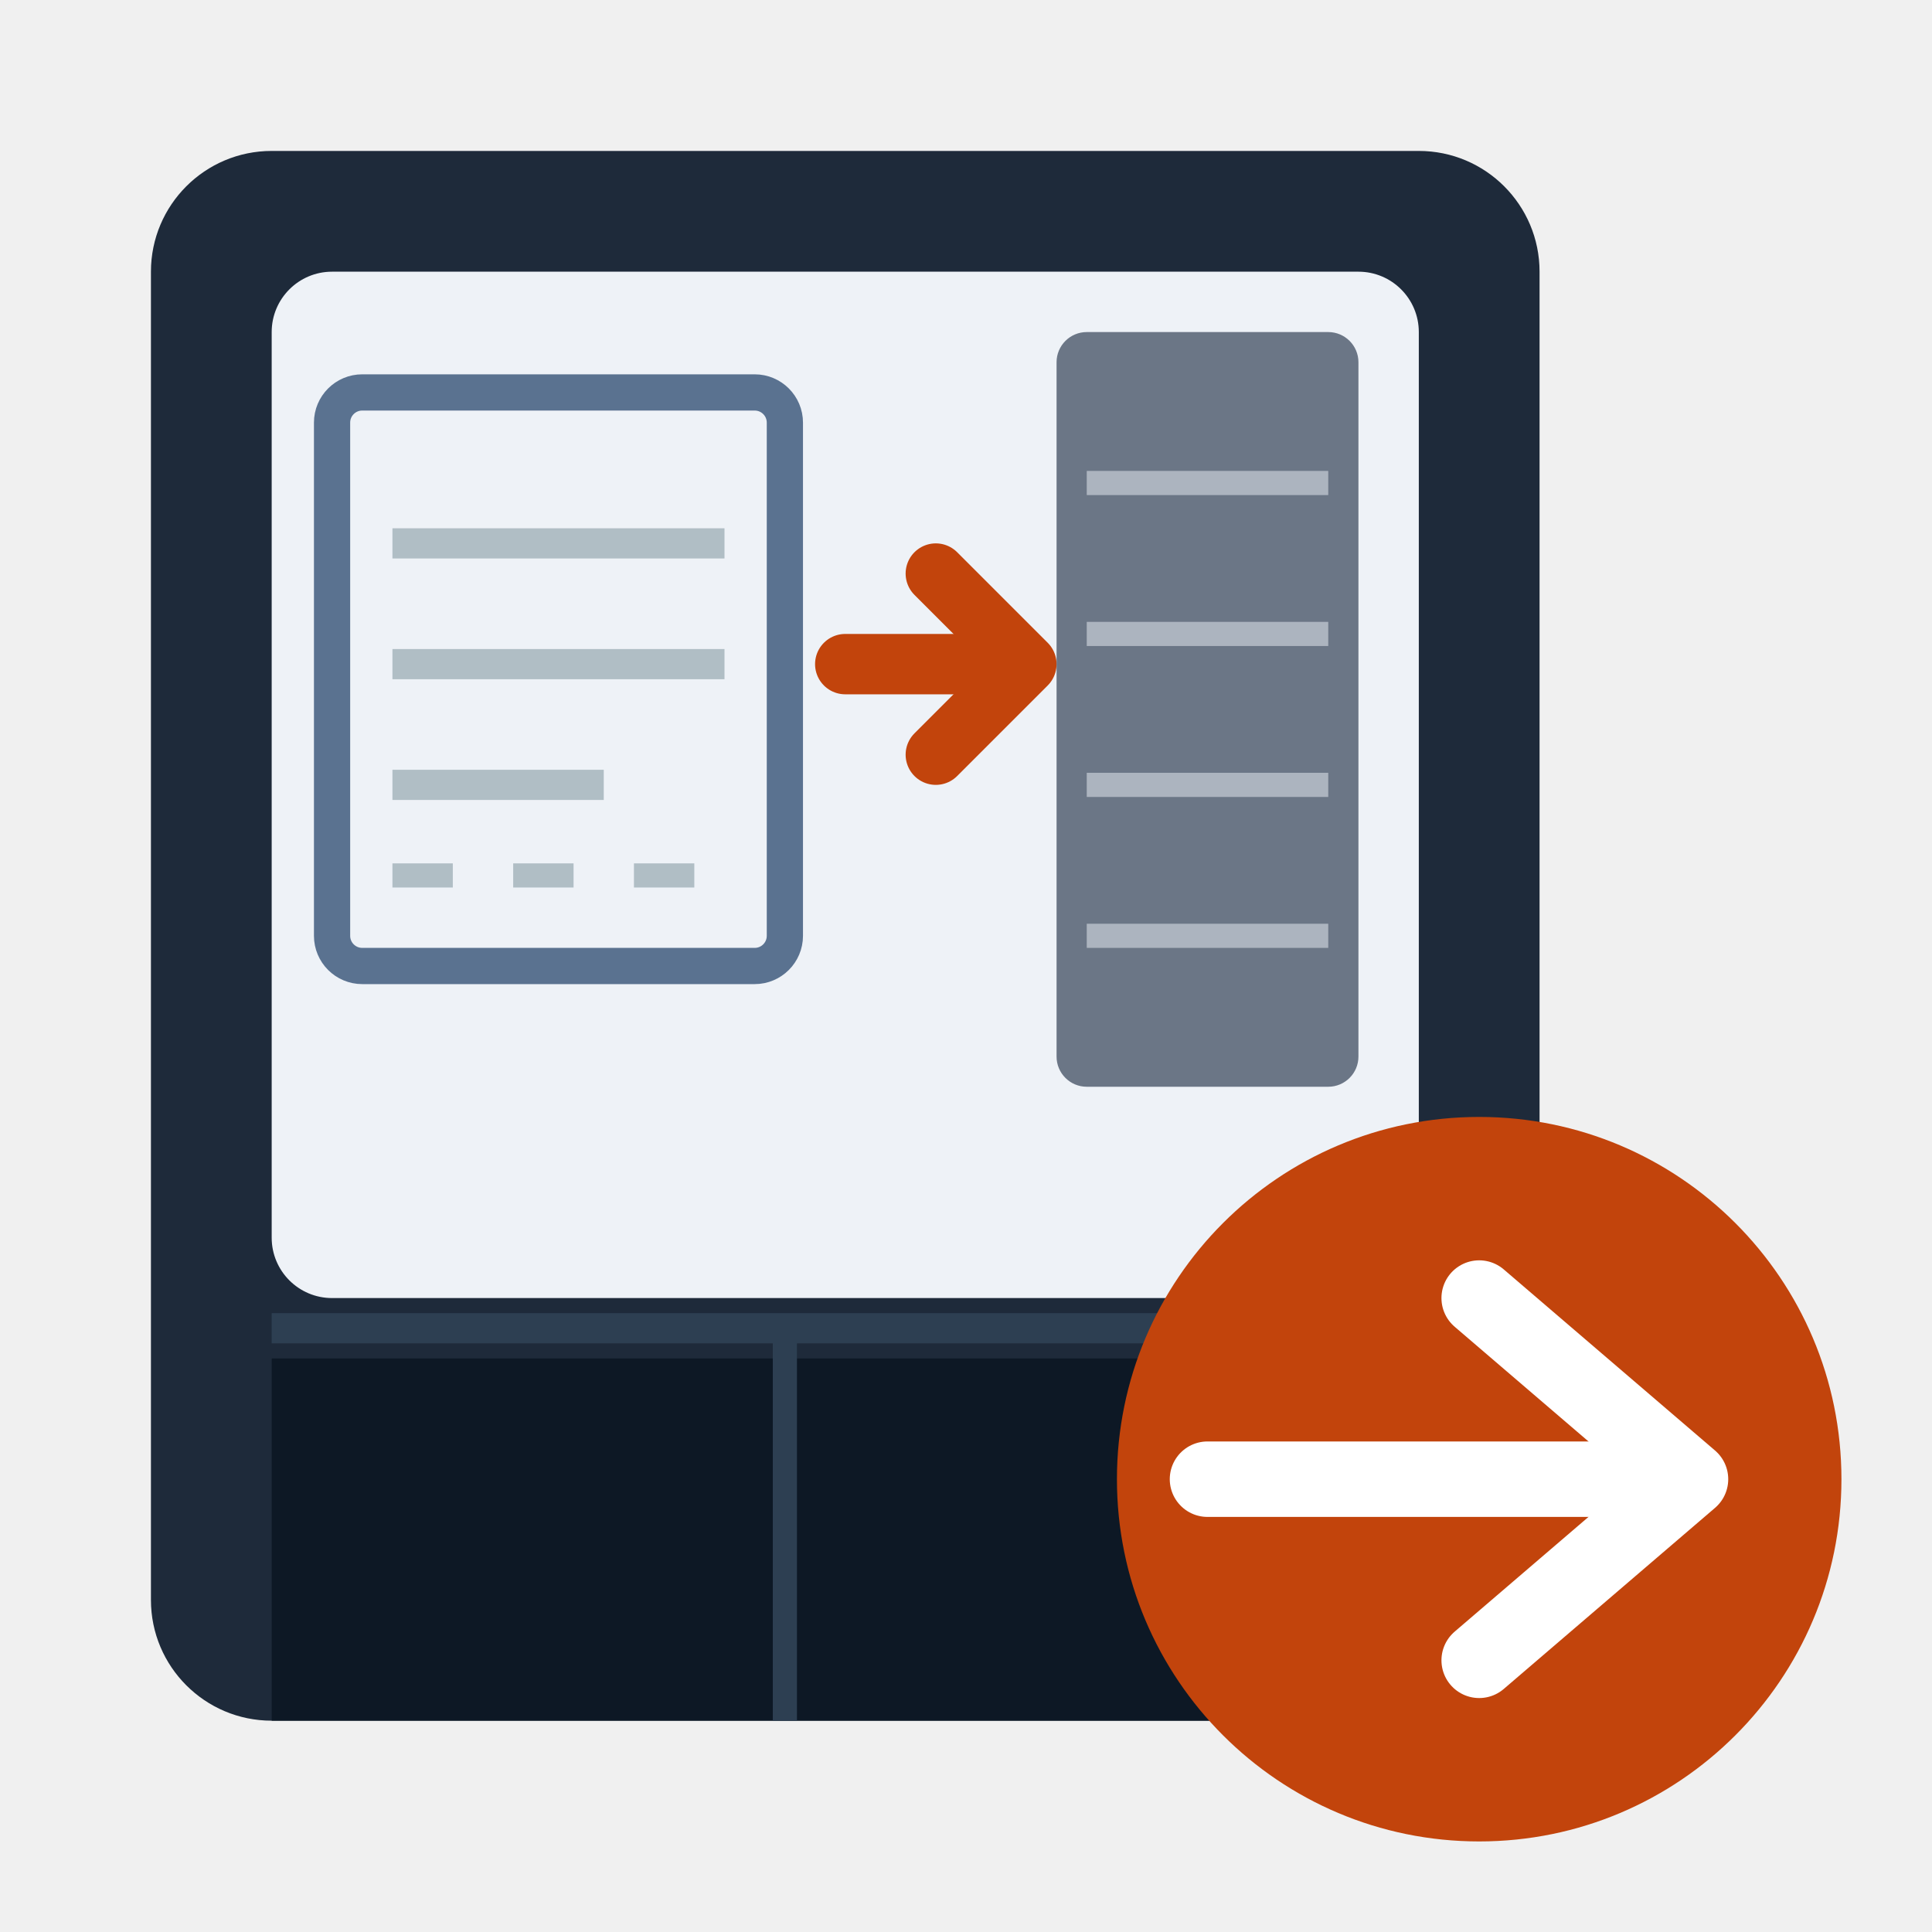
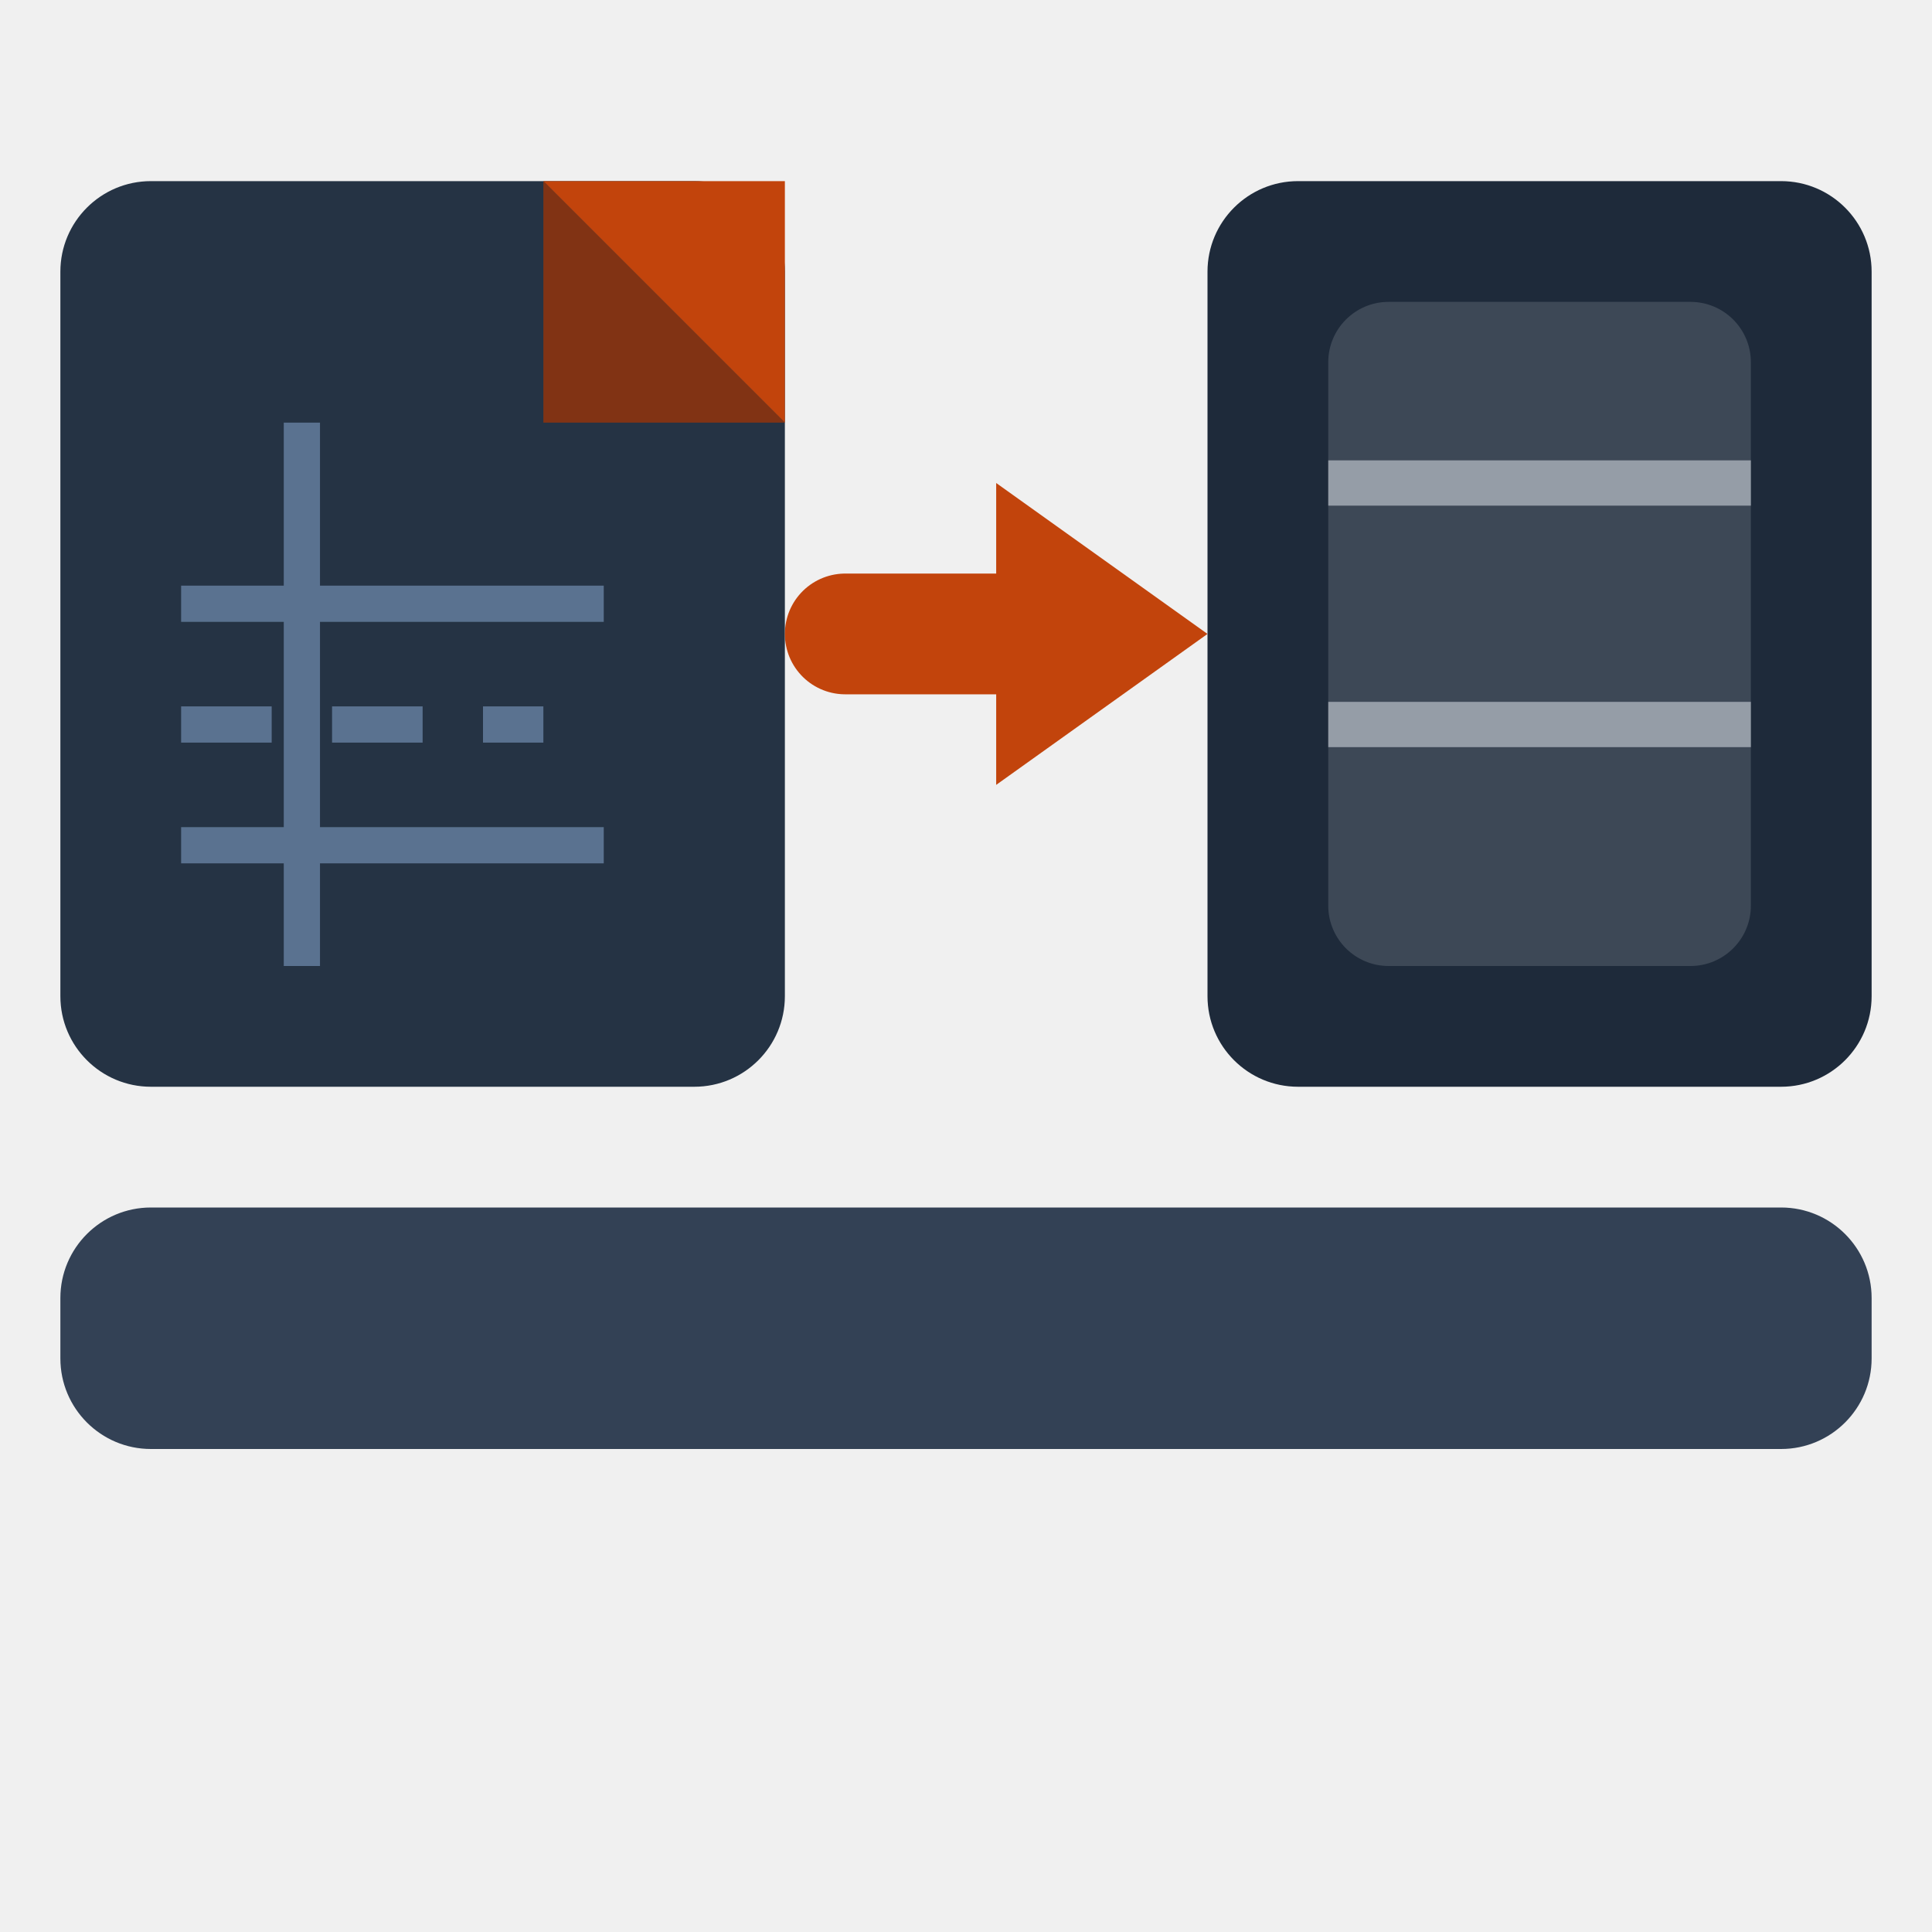
<svg xmlns="http://www.w3.org/2000/svg" viewBox="0 0 64 64">
-   <rect x="5" y="5" width="46" height="52" rx="4" fill="#1E2A3A" />
-   <rect x="9" y="9" width="38" height="34" rx="2" fill="#EEF2F7" />
-   <rect x="11" y="13" width="15" height="19" rx="1" fill="none" stroke="#5A7290" stroke-width="1.2" />
-   <line x1="13" y1="18" x2="24" y2="18" stroke="#B0BEC5" stroke-width="1" />
-   <line x1="13" y1="22" x2="24" y2="22" stroke="#B0BEC5" stroke-width="1" />
-   <line x1="13" y1="26" x2="20" y2="26" stroke="#B0BEC5" stroke-width="1" />
-   <line x1="13" y1="29" x2="24" y2="29" stroke="#B0BEC5" stroke-width="0.8" stroke-dasharray="2,2" />
-   <line x1="28" y1="22" x2="33" y2="22" stroke="#C2440C" stroke-width="2" stroke-linecap="round" />
-   <polyline points="31,19 34,22 31,25" stroke="#C2440C" stroke-width="2" stroke-linecap="round" stroke-linejoin="round" fill="none" />
-   <rect x="35" y="11" width="10" height="25" rx="1" fill="#334155" opacity="0.7" />
-   <line x1="36" y1="16" x2="44" y2="16" stroke="#EEF2F7" stroke-width="0.8" opacity="0.5" />
-   <line x1="36" y1="21" x2="44" y2="21" stroke="#EEF2F7" stroke-width="0.8" opacity="0.5" />
-   <line x1="36" y1="26" x2="44" y2="26" stroke="#EEF2F7" stroke-width="0.8" opacity="0.5" />
-   <line x1="36" y1="31" x2="44" y2="31" stroke="#EEF2F7" stroke-width="0.8" opacity="0.5" />
-   <line x1="9" y1="44" x2="47" y2="44" stroke="#2D3F52" stroke-width="1" />
-   <rect x="9" y="45" width="38" height="12" fill="#0D1825" />
-   <line x1="26" y1="44" x2="26" y2="57" stroke="#2D3F52" stroke-width="0.8" />
-   <circle cx="49" cy="49" r="12" fill="#C2440C" />
-   <line x1="40" y1="49" x2="53" y2="49" stroke="white" stroke-width="2.5" stroke-linecap="round" />
-   <polyline points="49,43 56,49 49,55" stroke="white" stroke-width="2.5" stroke-linecap="round" stroke-linejoin="round" fill="none" />
+   <rect x="2" y="6" width="24" height="30" rx="3" fill="#253344" />
+   <polygon points="18,6 26,6 26,14" fill="#C2440C" />
+   <polygon points="18,6 26,14 18,14" fill="#A83300" opacity="0.7" />
+   <line x1="6" y1="20" x2="20" y2="20" stroke="#5A7290" stroke-width="1.2" />
+   <line x1="6" y1="24" x2="18" y2="24" stroke="#5A7290" stroke-width="1.2" stroke-dasharray="3,2" />
+   <line x1="6" y1="28" x2="20" y2="28" stroke="#5A7290" stroke-width="1.2" />
+   <line x1="10" y1="14" x2="10" y2="32" stroke="#5A7290" stroke-width="1.2" />
+   <path d="M28 21 L36 21" stroke="#C2440C" stroke-width="4" stroke-linecap="round" />
+   <polygon points="33,16 40,21 33,26" fill="#C2440C" />
+   <rect x="40" y="6" width="22" height="30" rx="3" fill="#1E2A3A" />
+   <rect x="44" y="10" width="14" height="22" rx="2" fill="#EEF2F7" opacity="0.15" />
+   <line x1="44" y1="16" x2="58" y2="16" stroke="#EEF2F7" stroke-width="1.5" opacity="0.5" />
+   <line x1="44" y1="24" x2="58" y2="24" stroke="#EEF2F7" stroke-width="1.5" opacity="0.5" />
+   <rect x="2" y="40" width="60" height="8" rx="3" fill="#334155" />
</svg>
